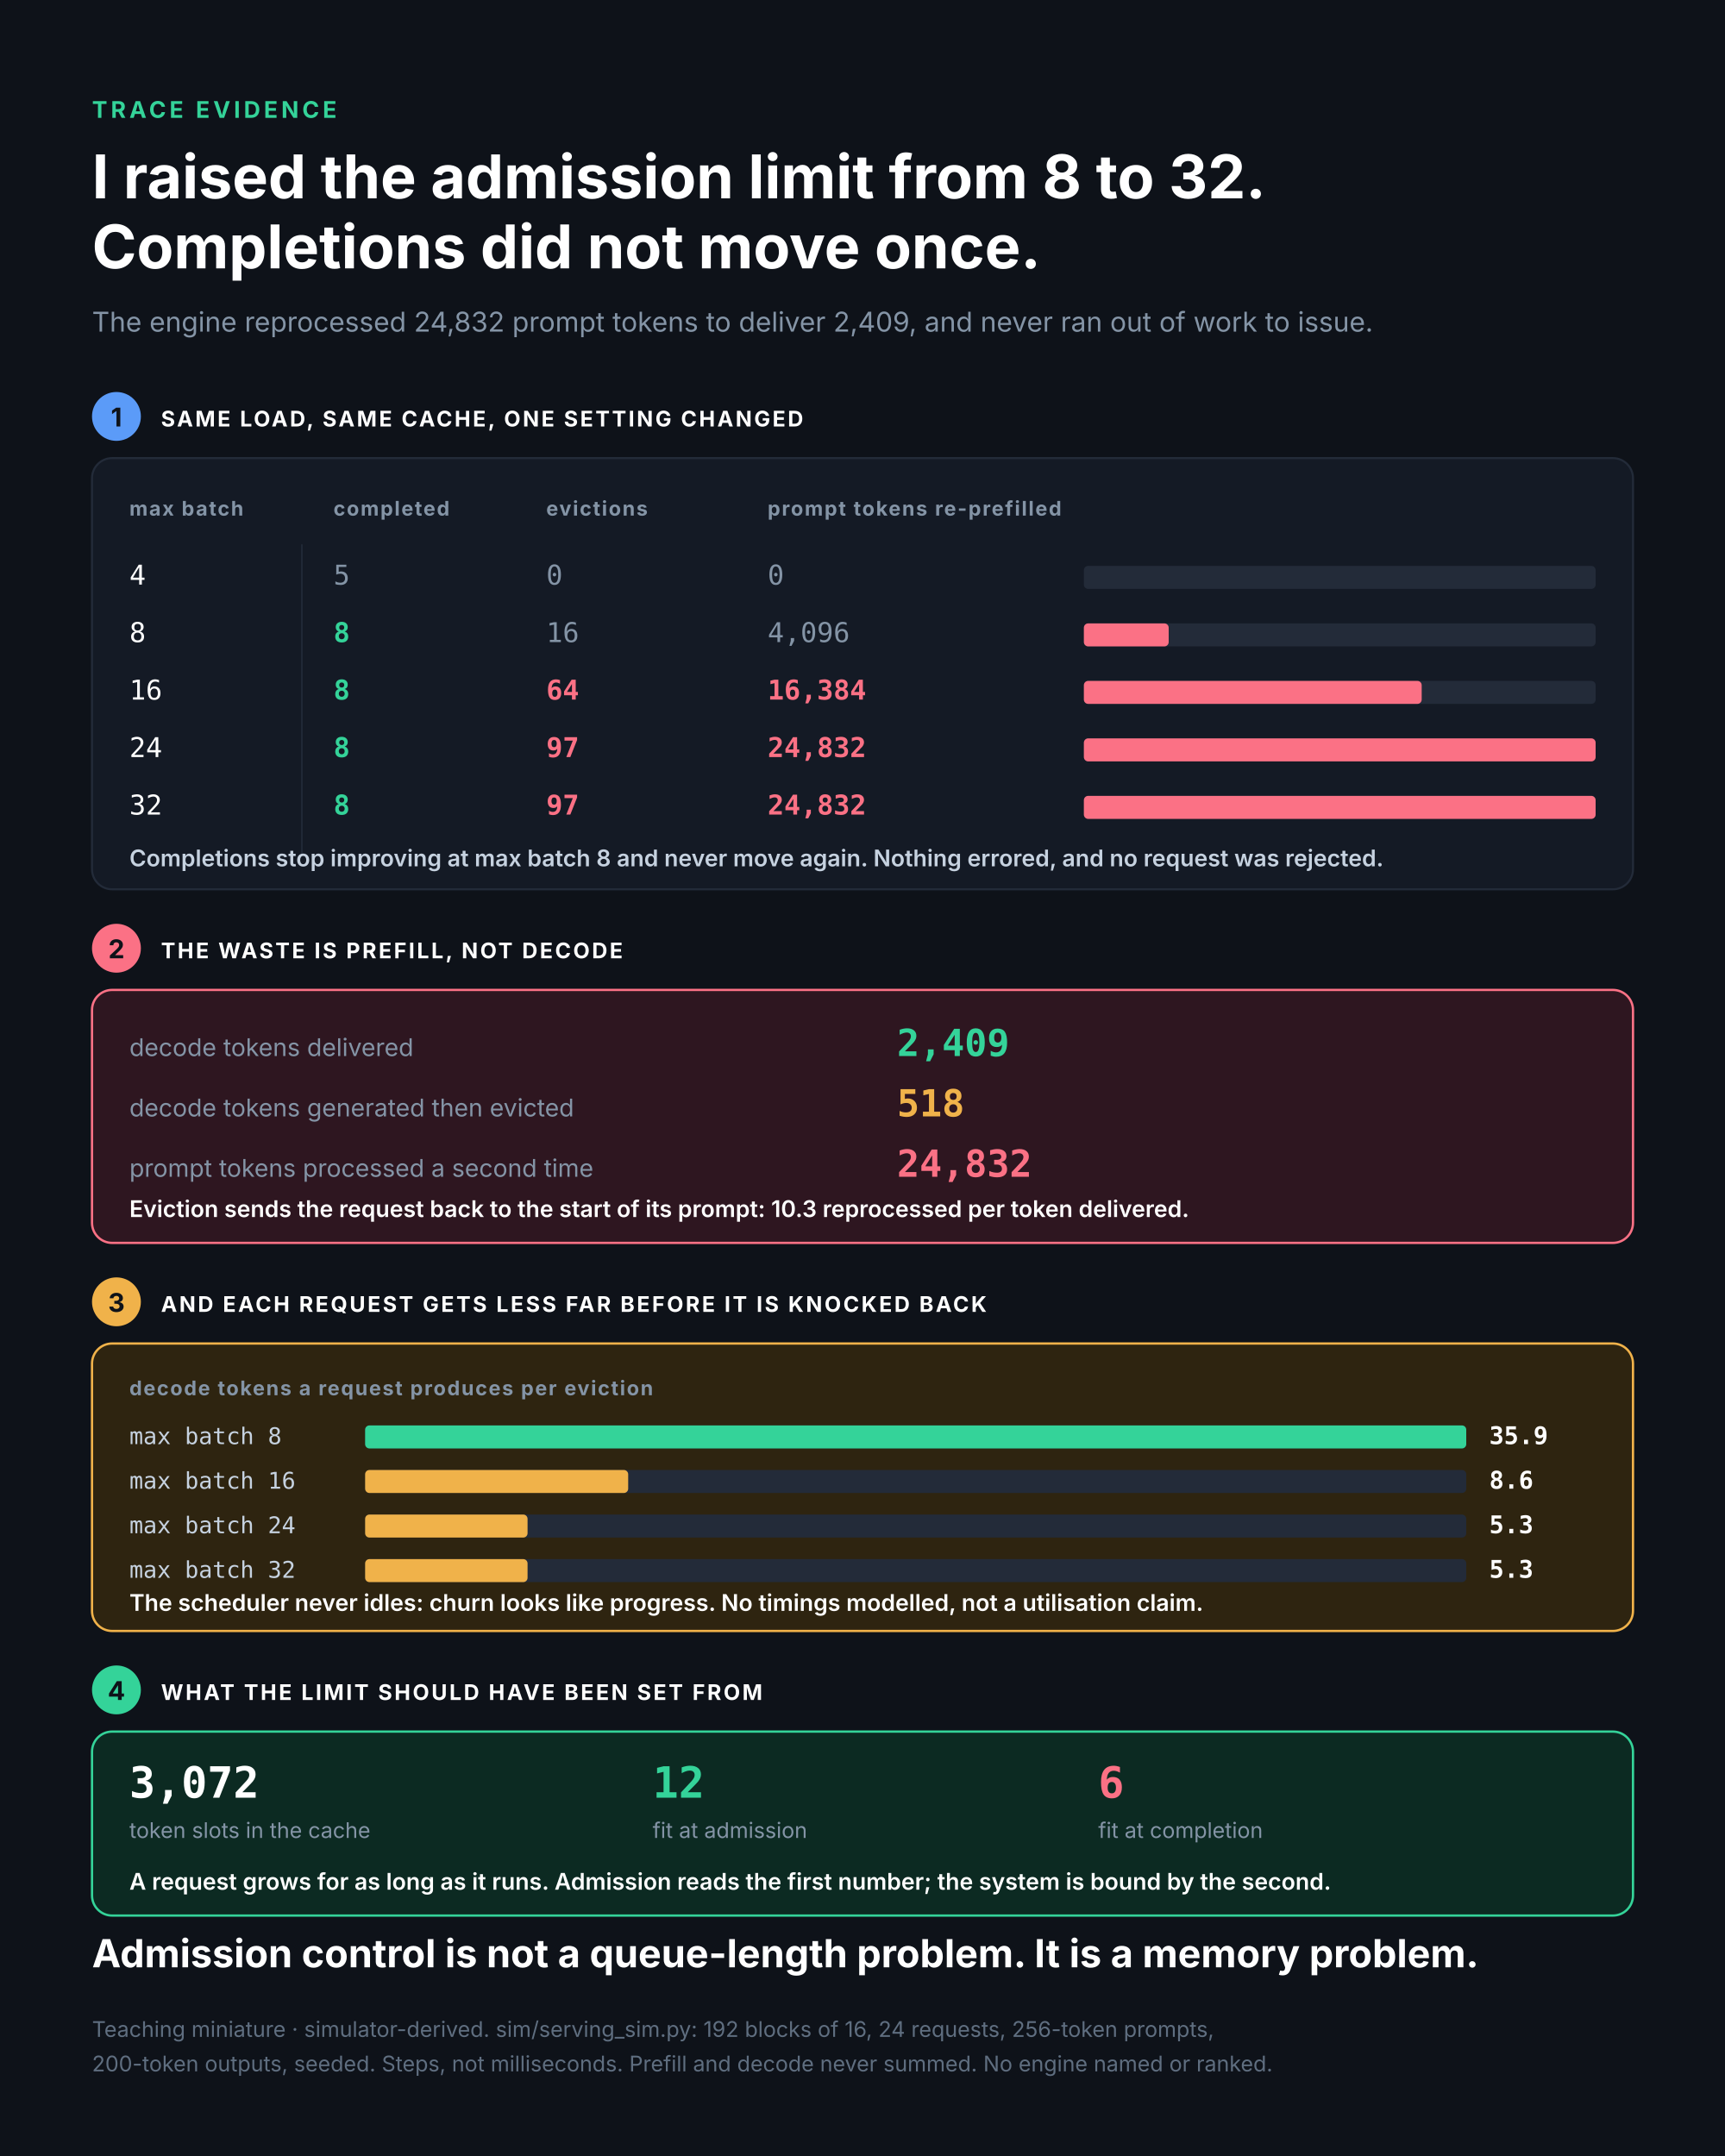
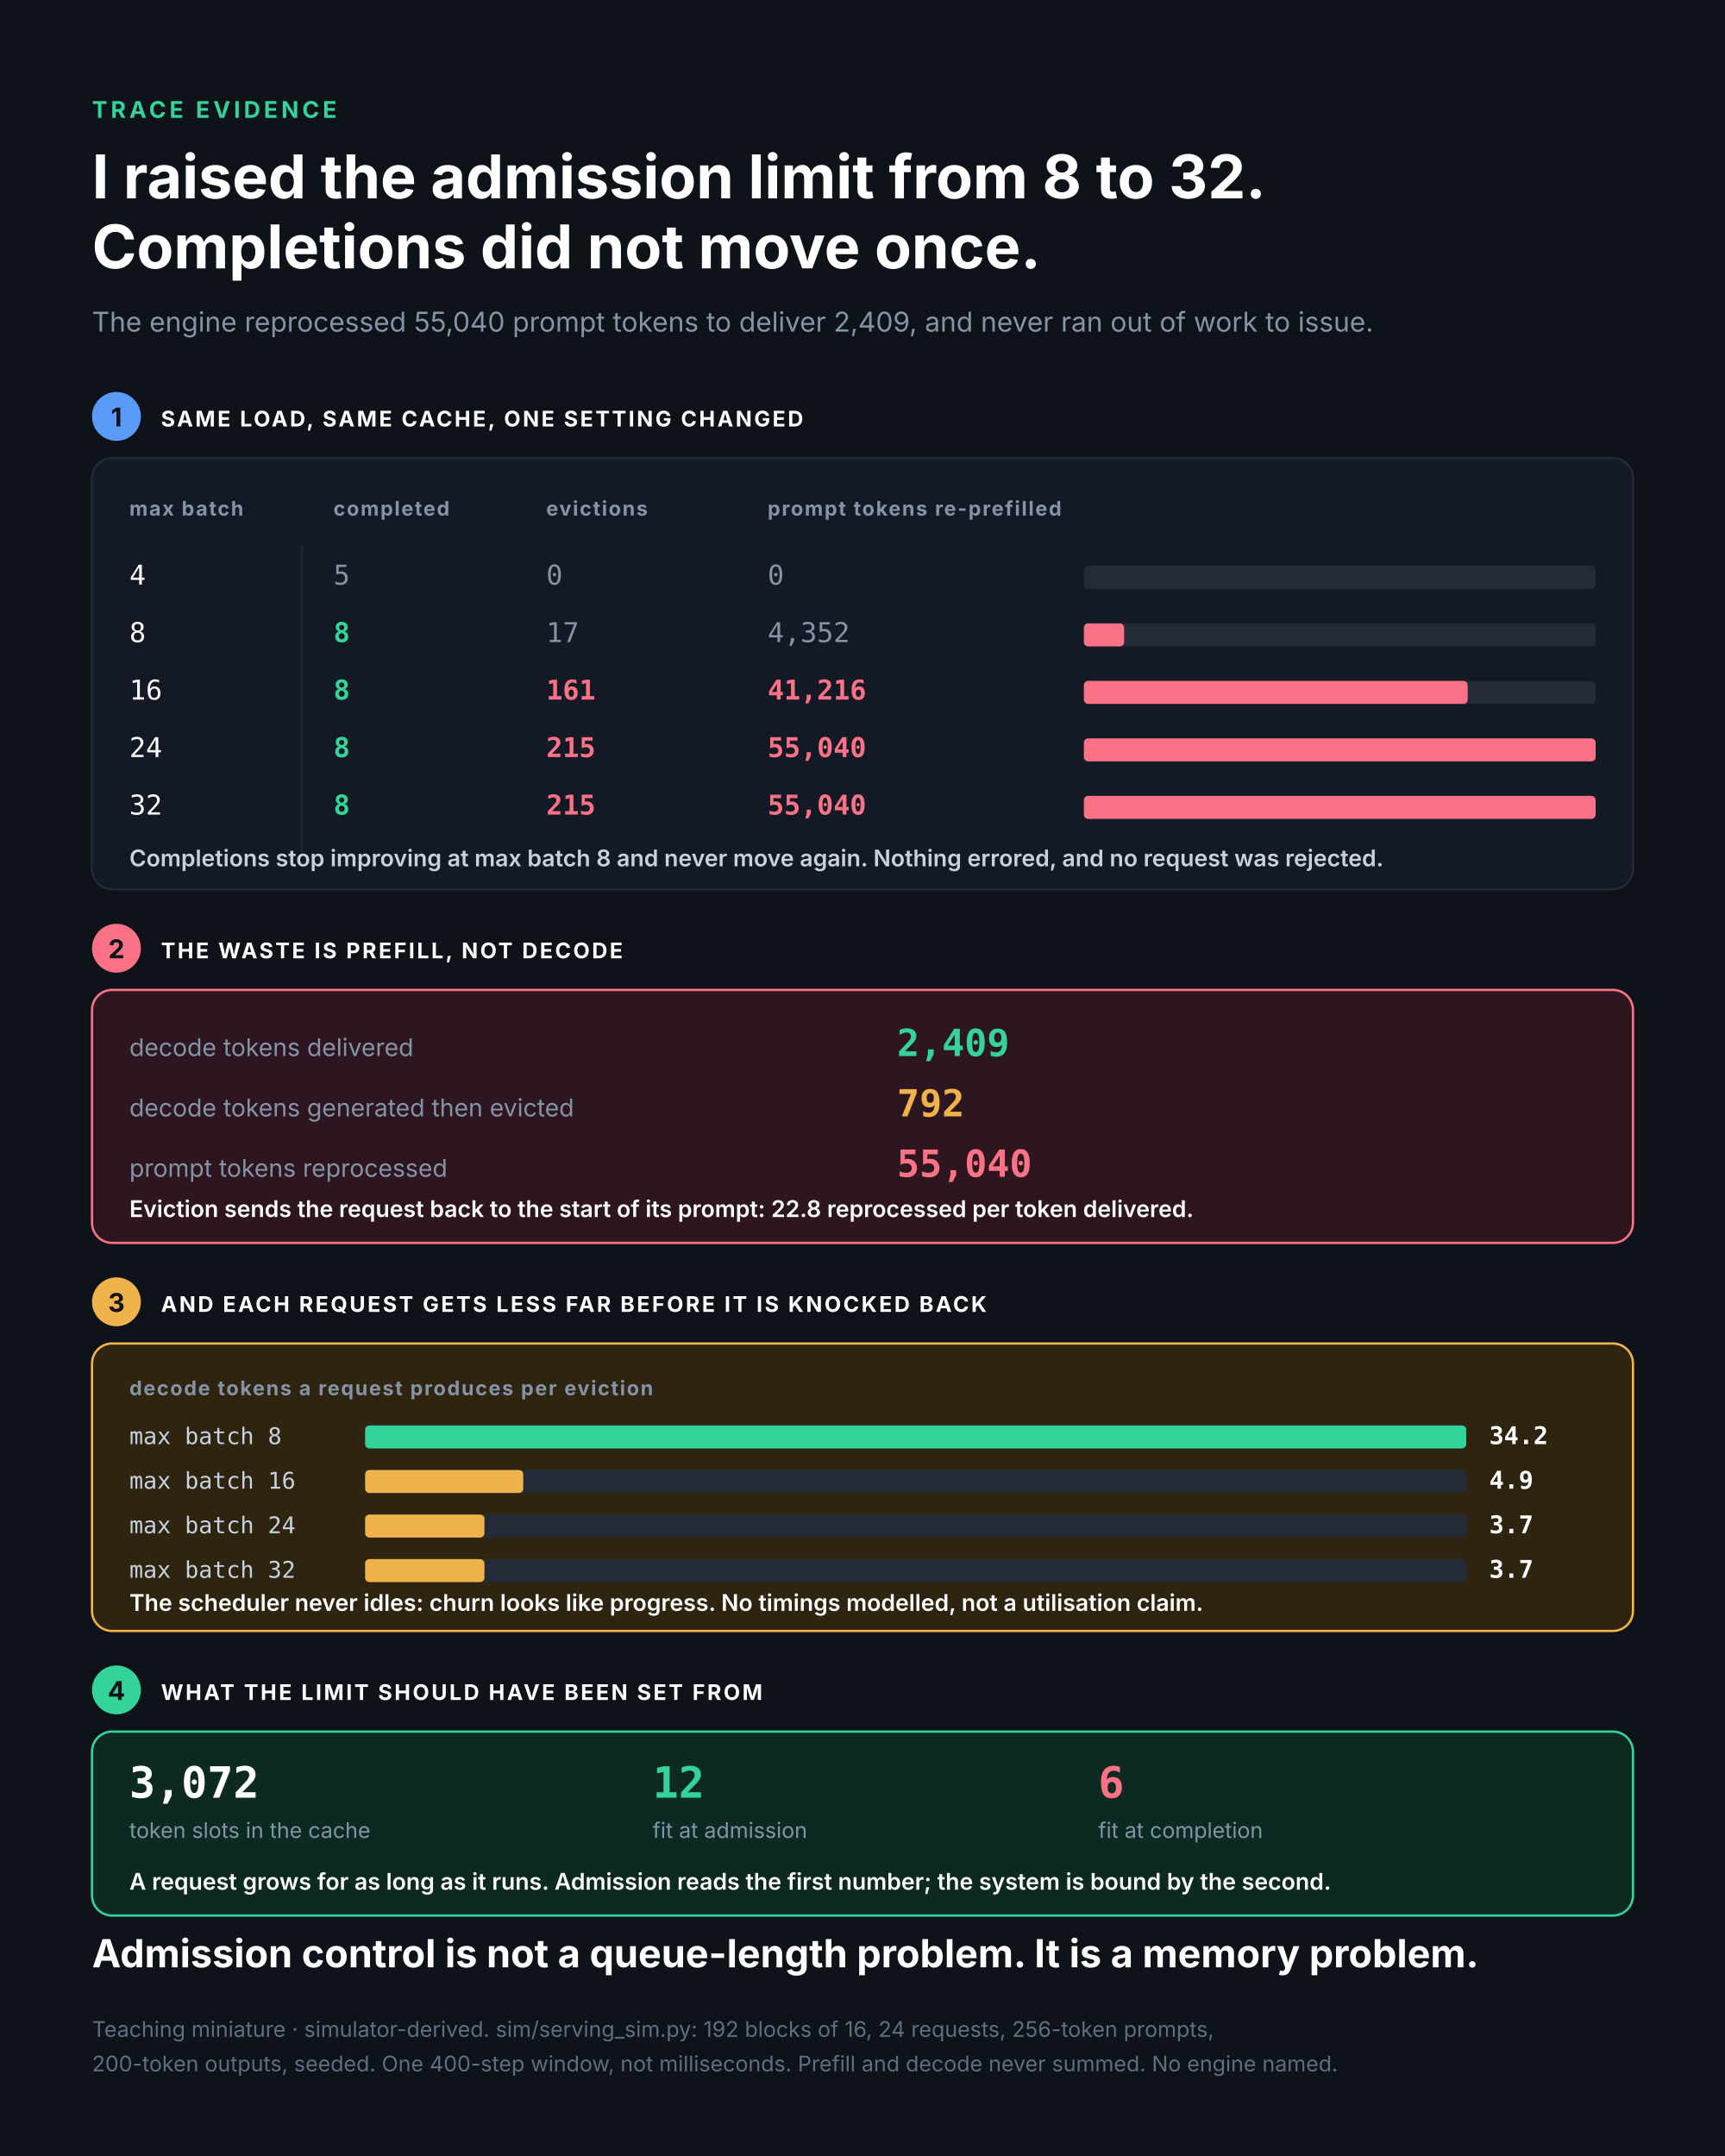
<svg xmlns="http://www.w3.org/2000/svg" width="1200" height="1500" viewBox="0 0 1200 1500" role="img">
  <defs>
    <marker id="ar-blue" viewBox="0 0 10 10" refX="8.5" refY="5" markerWidth="6" markerHeight="6" orient="auto-start-reverse">
      <path d="M 0 1 L 9 5 L 0 9 z" fill="#5B9BF8" />
    </marker>
    <marker id="ar-green" viewBox="0 0 10 10" refX="8.5" refY="5" markerWidth="6" markerHeight="6" orient="auto-start-reverse">
      <path d="M 0 1 L 9 5 L 0 9 z" fill="#34D399" />
    </marker>
    <marker id="ar-amber" viewBox="0 0 10 10" refX="8.5" refY="5" markerWidth="6" markerHeight="6" orient="auto-start-reverse">
      <path d="M 0 1 L 9 5 L 0 9 z" fill="#F0B24A" />
    </marker>
    <marker id="ar-rose" viewBox="0 0 10 10" refX="8.5" refY="5" markerWidth="6" markerHeight="6" orient="auto-start-reverse">
      <path d="M 0 1 L 9 5 L 0 9 z" fill="#FB7185" />
    </marker>
    <marker id="ar-muted" viewBox="0 0 10 10" refX="8.5" refY="5" markerWidth="6" markerHeight="6" orient="auto-start-reverse">
      <path d="M 0 1 L 9 5 L 0 9 z" fill="#8494A6" />
    </marker>
  </defs>
  <rect x="0" y="0" width="1200" height="1500" rx="0" fill="#0E1219" stroke="none" stroke-width="1" opacity="1" />
  <text x="64" y="82" font-family="'Inter','Helvetica Neue',Helvetica,Arial,sans-serif" font-size="16" font-weight="700" fill="#34D399" text-anchor="start" letter-spacing="2.4" opacity="1">TRACE EVIDENCE</text>
  <text x="64" y="138" font-family="'Inter','Helvetica Neue',Helvetica,Arial,sans-serif" font-size="42" font-weight="700" fill="#FFFFFF" text-anchor="start" letter-spacing="0" opacity="1">I raised the admission limit from 8 to 32.</text>
  <text x="64" y="186.72" font-family="'Inter','Helvetica Neue',Helvetica,Arial,sans-serif" font-size="42" font-weight="700" fill="#FFFFFF" text-anchor="start" letter-spacing="0" opacity="1">Completions did not move once.</text>
-   <text x="64" y="230.72" font-family="'Inter','Helvetica Neue',Helvetica,Arial,sans-serif" font-size="19" font-weight="400" fill="#8494A6" text-anchor="start" letter-spacing="0" opacity="1">The engine reprocessed 24,832 prompt tokens to deliver 2,409, and never ran out of work to issue.</text>
+   <text x="64" y="230.72" font-family="'Inter','Helvetica Neue',Helvetica,Arial,sans-serif" font-size="19" font-weight="400" fill="#8494A6" text-anchor="start" letter-spacing="0" opacity="1">The engine reprocessed 55,040 prompt tokens to deliver 2,409, and never ran out of work to issue.</text>
  <circle cx="81" cy="289.72" r="17" fill="#5B9BF8" stroke="none" stroke-width="1" />
  <text x="81" y="296.72" font-family="'Inter','Helvetica Neue',Helvetica,Arial,sans-serif" font-size="18" font-weight="700" fill="#0E1219" text-anchor="middle" letter-spacing="0" opacity="1">1</text>
  <text x="112" y="296.72" font-family="'Inter','Helvetica Neue',Helvetica,Arial,sans-serif" font-size="15" font-weight="700" fill="#FFFFFF" text-anchor="start" letter-spacing="1.5" opacity="1">SAME LOAD, SAME CACHE, ONE SETTING CHANGED</text>
  <rect x="64" y="318.72" width="1072" height="300" rx="14" fill="#141A25" stroke="#232B39" stroke-width="1.4" opacity="1" />
  <text x="90" y="358.72" font-family="'Inter','Helvetica Neue',Helvetica,Arial,sans-serif" font-size="14" font-weight="700" fill="#8494A6" text-anchor="start" letter-spacing="1" opacity="1">max batch</text>
  <text x="232" y="358.72" font-family="'Inter','Helvetica Neue',Helvetica,Arial,sans-serif" font-size="14" font-weight="700" fill="#8494A6" text-anchor="start" letter-spacing="1" opacity="1">completed</text>
  <text x="380" y="358.72" font-family="'Inter','Helvetica Neue',Helvetica,Arial,sans-serif" font-size="14" font-weight="700" fill="#8494A6" text-anchor="start" letter-spacing="1" opacity="1">evictions</text>
  <text x="534" y="358.72" font-family="'Inter','Helvetica Neue',Helvetica,Arial,sans-serif" font-size="14" font-weight="700" fill="#8494A6" text-anchor="start" letter-spacing="1" opacity="1">prompt tokens re-prefilled</text>
  <text x="90" y="406.72" font-family="'SF Mono','Menlo','DejaVu Sans Mono',monospace" font-size="19" font-weight="400" fill="#FFFFFF" text-anchor="start" letter-spacing="0" opacity="1">4</text>
  <text x="232" y="406.72" font-family="'SF Mono','Menlo','DejaVu Sans Mono',monospace" font-size="19" font-weight="400" fill="#8494A6" text-anchor="start" letter-spacing="0" opacity="1">5</text>
  <text x="380" y="406.72" font-family="'SF Mono','Menlo','DejaVu Sans Mono',monospace" font-size="19" font-weight="400" fill="#8494A6" text-anchor="start" letter-spacing="0" opacity="1">0</text>
  <text x="534" y="406.72" font-family="'SF Mono','Menlo','DejaVu Sans Mono',monospace" font-size="19" font-weight="400" fill="#8494A6" text-anchor="start" letter-spacing="0" opacity="1">0</text>
  <rect x="754" y="393.72" width="356" height="16" rx="3" fill="#232B39" stroke="none" stroke-width="1" opacity="1" />
  <text x="90" y="446.72" font-family="'SF Mono','Menlo','DejaVu Sans Mono',monospace" font-size="19" font-weight="400" fill="#FFFFFF" text-anchor="start" letter-spacing="0" opacity="1">8</text>
  <text x="232" y="446.72" font-family="'SF Mono','Menlo','DejaVu Sans Mono',monospace" font-size="19" font-weight="700" fill="#34D399" text-anchor="start" letter-spacing="0" opacity="1">8</text>
-   <text x="380" y="446.72" font-family="'SF Mono','Menlo','DejaVu Sans Mono',monospace" font-size="19" font-weight="400" fill="#8494A6" text-anchor="start" letter-spacing="0" opacity="1">16</text>
-   <text x="534" y="446.72" font-family="'SF Mono','Menlo','DejaVu Sans Mono',monospace" font-size="19" font-weight="400" fill="#8494A6" text-anchor="start" letter-spacing="0" opacity="1">4,096</text>
+   <text x="380" y="446.72" font-family="'SF Mono','Menlo','DejaVu Sans Mono',monospace" font-size="19" font-weight="400" fill="#8494A6" text-anchor="start" letter-spacing="0" opacity="1">17</text>
+   <text x="534" y="446.72" font-family="'SF Mono','Menlo','DejaVu Sans Mono',monospace" font-size="19" font-weight="400" fill="#8494A6" text-anchor="start" letter-spacing="0" opacity="1">4,352</text>
  <rect x="754" y="433.72" width="356" height="16" rx="3" fill="#232B39" stroke="none" stroke-width="1" opacity="1" />
-   <rect x="754" y="433.72" width="59" height="16" rx="3" fill="#FB7185" stroke="none" stroke-width="1" opacity="1" />
+   <rect x="754" y="433.72" width="28" height="16" rx="3" fill="#FB7185" stroke="none" stroke-width="1" opacity="1" />
  <text x="90" y="486.72" font-family="'SF Mono','Menlo','DejaVu Sans Mono',monospace" font-size="19" font-weight="400" fill="#FFFFFF" text-anchor="start" letter-spacing="0" opacity="1">16</text>
  <text x="232" y="486.72" font-family="'SF Mono','Menlo','DejaVu Sans Mono',monospace" font-size="19" font-weight="700" fill="#34D399" text-anchor="start" letter-spacing="0" opacity="1">8</text>
-   <text x="380" y="486.72" font-family="'SF Mono','Menlo','DejaVu Sans Mono',monospace" font-size="19" font-weight="700" fill="#FB7185" text-anchor="start" letter-spacing="0" opacity="1">64</text>
-   <text x="534" y="486.72" font-family="'SF Mono','Menlo','DejaVu Sans Mono',monospace" font-size="19" font-weight="700" fill="#FB7185" text-anchor="start" letter-spacing="0" opacity="1">16,384</text>
+   <text x="380" y="486.72" font-family="'SF Mono','Menlo','DejaVu Sans Mono',monospace" font-size="19" font-weight="700" fill="#FB7185" text-anchor="start" letter-spacing="0" opacity="1">161</text>
+   <text x="534" y="486.72" font-family="'SF Mono','Menlo','DejaVu Sans Mono',monospace" font-size="19" font-weight="700" fill="#FB7185" text-anchor="start" letter-spacing="0" opacity="1">41,216</text>
  <rect x="754" y="473.72" width="356" height="16" rx="3" fill="#232B39" stroke="none" stroke-width="1" opacity="1" />
-   <rect x="754" y="473.72" width="235" height="16" rx="3" fill="#FB7185" stroke="none" stroke-width="1" opacity="1" />
+   <rect x="754" y="473.72" width="267" height="16" rx="3" fill="#FB7185" stroke="none" stroke-width="1" opacity="1" />
  <text x="90" y="526.72" font-family="'SF Mono','Menlo','DejaVu Sans Mono',monospace" font-size="19" font-weight="400" fill="#FFFFFF" text-anchor="start" letter-spacing="0" opacity="1">24</text>
  <text x="232" y="526.72" font-family="'SF Mono','Menlo','DejaVu Sans Mono',monospace" font-size="19" font-weight="700" fill="#34D399" text-anchor="start" letter-spacing="0" opacity="1">8</text>
-   <text x="380" y="526.72" font-family="'SF Mono','Menlo','DejaVu Sans Mono',monospace" font-size="19" font-weight="700" fill="#FB7185" text-anchor="start" letter-spacing="0" opacity="1">97</text>
-   <text x="534" y="526.72" font-family="'SF Mono','Menlo','DejaVu Sans Mono',monospace" font-size="19" font-weight="700" fill="#FB7185" text-anchor="start" letter-spacing="0" opacity="1">24,832</text>
+   <text x="380" y="526.72" font-family="'SF Mono','Menlo','DejaVu Sans Mono',monospace" font-size="19" font-weight="700" fill="#FB7185" text-anchor="start" letter-spacing="0" opacity="1">215</text>
+   <text x="534" y="526.72" font-family="'SF Mono','Menlo','DejaVu Sans Mono',monospace" font-size="19" font-weight="700" fill="#FB7185" text-anchor="start" letter-spacing="0" opacity="1">55,040</text>
  <rect x="754" y="513.72" width="356" height="16" rx="3" fill="#232B39" stroke="none" stroke-width="1" opacity="1" />
  <rect x="754" y="513.72" width="356" height="16" rx="3" fill="#FB7185" stroke="none" stroke-width="1" opacity="1" />
  <text x="90" y="566.72" font-family="'SF Mono','Menlo','DejaVu Sans Mono',monospace" font-size="19" font-weight="400" fill="#FFFFFF" text-anchor="start" letter-spacing="0" opacity="1">32</text>
  <text x="232" y="566.72" font-family="'SF Mono','Menlo','DejaVu Sans Mono',monospace" font-size="19" font-weight="700" fill="#34D399" text-anchor="start" letter-spacing="0" opacity="1">8</text>
-   <text x="380" y="566.72" font-family="'SF Mono','Menlo','DejaVu Sans Mono',monospace" font-size="19" font-weight="700" fill="#FB7185" text-anchor="start" letter-spacing="0" opacity="1">97</text>
-   <text x="534" y="566.72" font-family="'SF Mono','Menlo','DejaVu Sans Mono',monospace" font-size="19" font-weight="700" fill="#FB7185" text-anchor="start" letter-spacing="0" opacity="1">24,832</text>
+   <text x="380" y="566.72" font-family="'SF Mono','Menlo','DejaVu Sans Mono',monospace" font-size="19" font-weight="700" fill="#FB7185" text-anchor="start" letter-spacing="0" opacity="1">215</text>
+   <text x="534" y="566.72" font-family="'SF Mono','Menlo','DejaVu Sans Mono',monospace" font-size="19" font-weight="700" fill="#FB7185" text-anchor="start" letter-spacing="0" opacity="1">55,040</text>
  <rect x="754" y="553.72" width="356" height="16" rx="3" fill="#232B39" stroke="none" stroke-width="1" opacity="1" />
  <rect x="754" y="553.72" width="356" height="16" rx="3" fill="#FB7185" stroke="none" stroke-width="1" opacity="1" />
  <line x1="210" y1="378.72" x2="210" y2="594.72" stroke="#232B39" stroke-width="1" stroke-linecap="butt" />
  <text x="90" y="602.72" font-family="'Inter','Helvetica Neue',Helvetica,Arial,sans-serif" font-size="16" font-weight="600" fill="#C6D2E0" text-anchor="start" letter-spacing="0" opacity="1">Completions stop improving at max batch 8 and never move again. Nothing errored, and no request was rejected.</text>
  <circle cx="81" cy="659.72" r="17" fill="#FB7185" stroke="none" stroke-width="1" />
  <text x="81" y="666.72" font-family="'Inter','Helvetica Neue',Helvetica,Arial,sans-serif" font-size="18" font-weight="700" fill="#0E1219" text-anchor="middle" letter-spacing="0" opacity="1">2</text>
  <text x="112" y="666.72" font-family="'Inter','Helvetica Neue',Helvetica,Arial,sans-serif" font-size="15" font-weight="700" fill="#FFFFFF" text-anchor="start" letter-spacing="1.5" opacity="1">THE WASTE IS PREFILL, NOT DECODE</text>
  <rect x="64" y="688.72" width="1072" height="176" rx="14" fill="#2E1620" stroke="#FB7185" stroke-width="1.6" opacity="1" />
  <text x="90" y="734.72" font-family="'Inter','Helvetica Neue',Helvetica,Arial,sans-serif" font-size="17" font-weight="400" fill="#8494A6" text-anchor="start" letter-spacing="0" opacity="1">decode tokens delivered</text>
  <text x="624" y="734.72" font-family="'SF Mono','Menlo','DejaVu Sans Mono',monospace" font-size="26" font-weight="700" fill="#34D399" text-anchor="start" letter-spacing="0" opacity="1">2,409</text>
  <text x="90" y="776.72" font-family="'Inter','Helvetica Neue',Helvetica,Arial,sans-serif" font-size="17" font-weight="400" fill="#8494A6" text-anchor="start" letter-spacing="0" opacity="1">decode tokens generated then evicted</text>
-   <text x="624" y="776.72" font-family="'SF Mono','Menlo','DejaVu Sans Mono',monospace" font-size="26" font-weight="700" fill="#F0B24A" text-anchor="start" letter-spacing="0" opacity="1">518</text>
-   <text x="90" y="818.72" font-family="'Inter','Helvetica Neue',Helvetica,Arial,sans-serif" font-size="17" font-weight="400" fill="#8494A6" text-anchor="start" letter-spacing="0" opacity="1">prompt tokens processed a second time</text>
-   <text x="624" y="818.72" font-family="'SF Mono','Menlo','DejaVu Sans Mono',monospace" font-size="26" font-weight="700" fill="#FB7185" text-anchor="start" letter-spacing="0" opacity="1">24,832</text>
-   <text x="90" y="846.72" font-family="'Inter','Helvetica Neue',Helvetica,Arial,sans-serif" font-size="16" font-weight="600" fill="#FFFFFF" text-anchor="start" letter-spacing="0" opacity="1">Eviction sends the request back to the start of its prompt: 10.3 reprocessed per token delivered.</text>
+   <text x="624" y="776.72" font-family="'SF Mono','Menlo','DejaVu Sans Mono',monospace" font-size="26" font-weight="700" fill="#F0B24A" text-anchor="start" letter-spacing="0" opacity="1">792</text>
+   <text x="90" y="818.72" font-family="'Inter','Helvetica Neue',Helvetica,Arial,sans-serif" font-size="17" font-weight="400" fill="#8494A6" text-anchor="start" letter-spacing="0" opacity="1">prompt tokens reprocessed</text>
+   <text x="624" y="818.72" font-family="'SF Mono','Menlo','DejaVu Sans Mono',monospace" font-size="26" font-weight="700" fill="#FB7185" text-anchor="start" letter-spacing="0" opacity="1">55,040</text>
+   <text x="90" y="846.72" font-family="'Inter','Helvetica Neue',Helvetica,Arial,sans-serif" font-size="16" font-weight="600" fill="#FFFFFF" text-anchor="start" letter-spacing="0" opacity="1">Eviction sends the request back to the start of its prompt: 22.8 reprocessed per token delivered.</text>
  <circle cx="81" cy="905.72" r="17" fill="#F0B24A" stroke="none" stroke-width="1" />
  <text x="81" y="912.72" font-family="'Inter','Helvetica Neue',Helvetica,Arial,sans-serif" font-size="18" font-weight="700" fill="#0E1219" text-anchor="middle" letter-spacing="0" opacity="1">3</text>
  <text x="112" y="912.72" font-family="'Inter','Helvetica Neue',Helvetica,Arial,sans-serif" font-size="15" font-weight="700" fill="#FFFFFF" text-anchor="start" letter-spacing="1.5" opacity="1">AND EACH REQUEST GETS LESS FAR BEFORE IT IS KNOCKED BACK</text>
  <rect x="64" y="934.72" width="1072" height="200" rx="14" fill="#2E2410" stroke="#F0B24A" stroke-width="1.6" opacity="1" />
  <text x="90" y="970.72" font-family="'Inter','Helvetica Neue',Helvetica,Arial,sans-serif" font-size="14" font-weight="700" fill="#8494A6" text-anchor="start" letter-spacing="1" opacity="1">decode tokens a request produces per eviction</text>
  <text x="90" y="1004.72" font-family="'SF Mono','Menlo','DejaVu Sans Mono',monospace" font-size="16" font-weight="400" fill="#C6D2E0" text-anchor="start" letter-spacing="0" opacity="1">max batch 8</text>
  <rect x="254" y="991.72" width="766" height="16" rx="3" fill="#232B39" stroke="none" stroke-width="1" opacity="1" />
  <rect x="254" y="991.72" width="766" height="16" rx="3" fill="#34D399" stroke="none" stroke-width="1" opacity="1" />
-   <text x="1036" y="1004.72" font-family="'SF Mono','Menlo','DejaVu Sans Mono',monospace" font-size="17" font-weight="700" fill="#FFFFFF" text-anchor="start" letter-spacing="0" opacity="1">35.9</text>
+   <text x="1036" y="1004.72" font-family="'SF Mono','Menlo','DejaVu Sans Mono',monospace" font-size="17" font-weight="700" fill="#FFFFFF" text-anchor="start" letter-spacing="0" opacity="1">34.2</text>
  <text x="90" y="1035.72" font-family="'SF Mono','Menlo','DejaVu Sans Mono',monospace" font-size="16" font-weight="400" fill="#C6D2E0" text-anchor="start" letter-spacing="0" opacity="1">max batch 16</text>
  <rect x="254" y="1022.72" width="766" height="16" rx="3" fill="#232B39" stroke="none" stroke-width="1" opacity="1" />
-   <rect x="254" y="1022.72" width="183" height="16" rx="3" fill="#F0B24A" stroke="none" stroke-width="1" opacity="1" />
-   <text x="1036" y="1035.72" font-family="'SF Mono','Menlo','DejaVu Sans Mono',monospace" font-size="17" font-weight="700" fill="#FFFFFF" text-anchor="start" letter-spacing="0" opacity="1">8.6</text>
+   <rect x="254" y="1022.72" width="110" height="16" rx="3" fill="#F0B24A" stroke="none" stroke-width="1" opacity="1" />
+   <text x="1036" y="1035.72" font-family="'SF Mono','Menlo','DejaVu Sans Mono',monospace" font-size="17" font-weight="700" fill="#FFFFFF" text-anchor="start" letter-spacing="0" opacity="1">4.9</text>
  <text x="90" y="1066.72" font-family="'SF Mono','Menlo','DejaVu Sans Mono',monospace" font-size="16" font-weight="400" fill="#C6D2E0" text-anchor="start" letter-spacing="0" opacity="1">max batch 24</text>
  <rect x="254" y="1053.72" width="766" height="16" rx="3" fill="#232B39" stroke="none" stroke-width="1" opacity="1" />
-   <rect x="254" y="1053.72" width="113" height="16" rx="3" fill="#F0B24A" stroke="none" stroke-width="1" opacity="1" />
-   <text x="1036" y="1066.72" font-family="'SF Mono','Menlo','DejaVu Sans Mono',monospace" font-size="17" font-weight="700" fill="#FFFFFF" text-anchor="start" letter-spacing="0" opacity="1">5.3</text>
+   <rect x="254" y="1053.72" width="83" height="16" rx="3" fill="#F0B24A" stroke="none" stroke-width="1" opacity="1" />
+   <text x="1036" y="1066.72" font-family="'SF Mono','Menlo','DejaVu Sans Mono',monospace" font-size="17" font-weight="700" fill="#FFFFFF" text-anchor="start" letter-spacing="0" opacity="1">3.7</text>
  <text x="90" y="1097.72" font-family="'SF Mono','Menlo','DejaVu Sans Mono',monospace" font-size="16" font-weight="400" fill="#C6D2E0" text-anchor="start" letter-spacing="0" opacity="1">max batch 32</text>
  <rect x="254" y="1084.72" width="766" height="16" rx="3" fill="#232B39" stroke="none" stroke-width="1" opacity="1" />
-   <rect x="254" y="1084.72" width="113" height="16" rx="3" fill="#F0B24A" stroke="none" stroke-width="1" opacity="1" />
-   <text x="1036" y="1097.72" font-family="'SF Mono','Menlo','DejaVu Sans Mono',monospace" font-size="17" font-weight="700" fill="#FFFFFF" text-anchor="start" letter-spacing="0" opacity="1">5.3</text>
+   <rect x="254" y="1084.72" width="83" height="16" rx="3" fill="#F0B24A" stroke="none" stroke-width="1" opacity="1" />
+   <text x="1036" y="1097.72" font-family="'SF Mono','Menlo','DejaVu Sans Mono',monospace" font-size="17" font-weight="700" fill="#FFFFFF" text-anchor="start" letter-spacing="0" opacity="1">3.7</text>
  <text x="90" y="1120.72" font-family="'Inter','Helvetica Neue',Helvetica,Arial,sans-serif" font-size="16" font-weight="600" fill="#FFFFFF" text-anchor="start" letter-spacing="0" opacity="1">The scheduler never idles: churn looks like progress. No timings modelled, not a utilisation claim.</text>
  <circle cx="81" cy="1175.72" r="17" fill="#34D399" stroke="none" stroke-width="1" />
  <text x="81" y="1182.72" font-family="'Inter','Helvetica Neue',Helvetica,Arial,sans-serif" font-size="18" font-weight="700" fill="#0E1219" text-anchor="middle" letter-spacing="0" opacity="1">4</text>
  <text x="112" y="1182.72" font-family="'Inter','Helvetica Neue',Helvetica,Arial,sans-serif" font-size="15" font-weight="700" fill="#FFFFFF" text-anchor="start" letter-spacing="1.5" opacity="1">WHAT THE LIMIT SHOULD HAVE BEEN SET FROM</text>
  <rect x="64" y="1204.72" width="1072" height="128" rx="14" fill="#0C2A22" stroke="#34D399" stroke-width="1.6" opacity="1" />
  <text x="90" y="1250.72" font-family="'SF Mono','Menlo','DejaVu Sans Mono',monospace" font-size="30" font-weight="700" fill="#FFFFFF" text-anchor="start" letter-spacing="0" opacity="1">3,072</text>
  <text x="90" y="1278.72" font-family="'Inter','Helvetica Neue',Helvetica,Arial,sans-serif" font-size="15" font-weight="400" fill="#8494A6" text-anchor="start" letter-spacing="0" opacity="1">token slots in the cache</text>
  <text x="454" y="1250.72" font-family="'SF Mono','Menlo','DejaVu Sans Mono',monospace" font-size="30" font-weight="700" fill="#34D399" text-anchor="start" letter-spacing="0" opacity="1">12</text>
  <text x="454" y="1278.72" font-family="'Inter','Helvetica Neue',Helvetica,Arial,sans-serif" font-size="15" font-weight="400" fill="#8494A6" text-anchor="start" letter-spacing="0" opacity="1">fit at admission</text>
  <text x="764" y="1250.72" font-family="'SF Mono','Menlo','DejaVu Sans Mono',monospace" font-size="30" font-weight="700" fill="#FB7185" text-anchor="start" letter-spacing="0" opacity="1">6</text>
  <text x="764" y="1278.72" font-family="'Inter','Helvetica Neue',Helvetica,Arial,sans-serif" font-size="15" font-weight="400" fill="#8494A6" text-anchor="start" letter-spacing="0" opacity="1">fit at completion</text>
  <text x="90" y="1314.72" font-family="'Inter','Helvetica Neue',Helvetica,Arial,sans-serif" font-size="16" font-weight="600" fill="#FFFFFF" text-anchor="start" letter-spacing="0" opacity="1">A request grows for as long as it runs. Admission reads the first number; the system is bound by the second.</text>
  <text x="64" y="1368.72" font-family="'Inter','Helvetica Neue',Helvetica,Arial,sans-serif" font-size="27" font-weight="700" fill="#FFFFFF" text-anchor="start" letter-spacing="0" opacity="1">Admission control is not a queue-length problem. It is a memory problem.</text>
  <text x="64" y="1417.12" font-family="'Inter','Helvetica Neue',Helvetica,Arial,sans-serif" font-size="15" font-weight="400" fill="#5F6E80" text-anchor="start" letter-spacing="0" opacity="1">Teaching miniature · simulator-derived. sim/serving_sim.py: 192 blocks of 16, 24 requests, 256-token prompts,</text>
-   <text x="64" y="1441.12" font-family="'Inter','Helvetica Neue',Helvetica,Arial,sans-serif" font-size="15" font-weight="400" fill="#5F6E80" text-anchor="start" letter-spacing="0" opacity="1">200-token outputs, seeded. Steps, not milliseconds. Prefill and decode never summed. No engine named or ranked.</text>
+   <text x="64" y="1441.12" font-family="'Inter','Helvetica Neue',Helvetica,Arial,sans-serif" font-size="15" font-weight="400" fill="#5F6E80" text-anchor="start" letter-spacing="0" opacity="1">200-token outputs, seeded. One 400-step window, not milliseconds. Prefill and decode never summed. No engine named.</text>
</svg>
